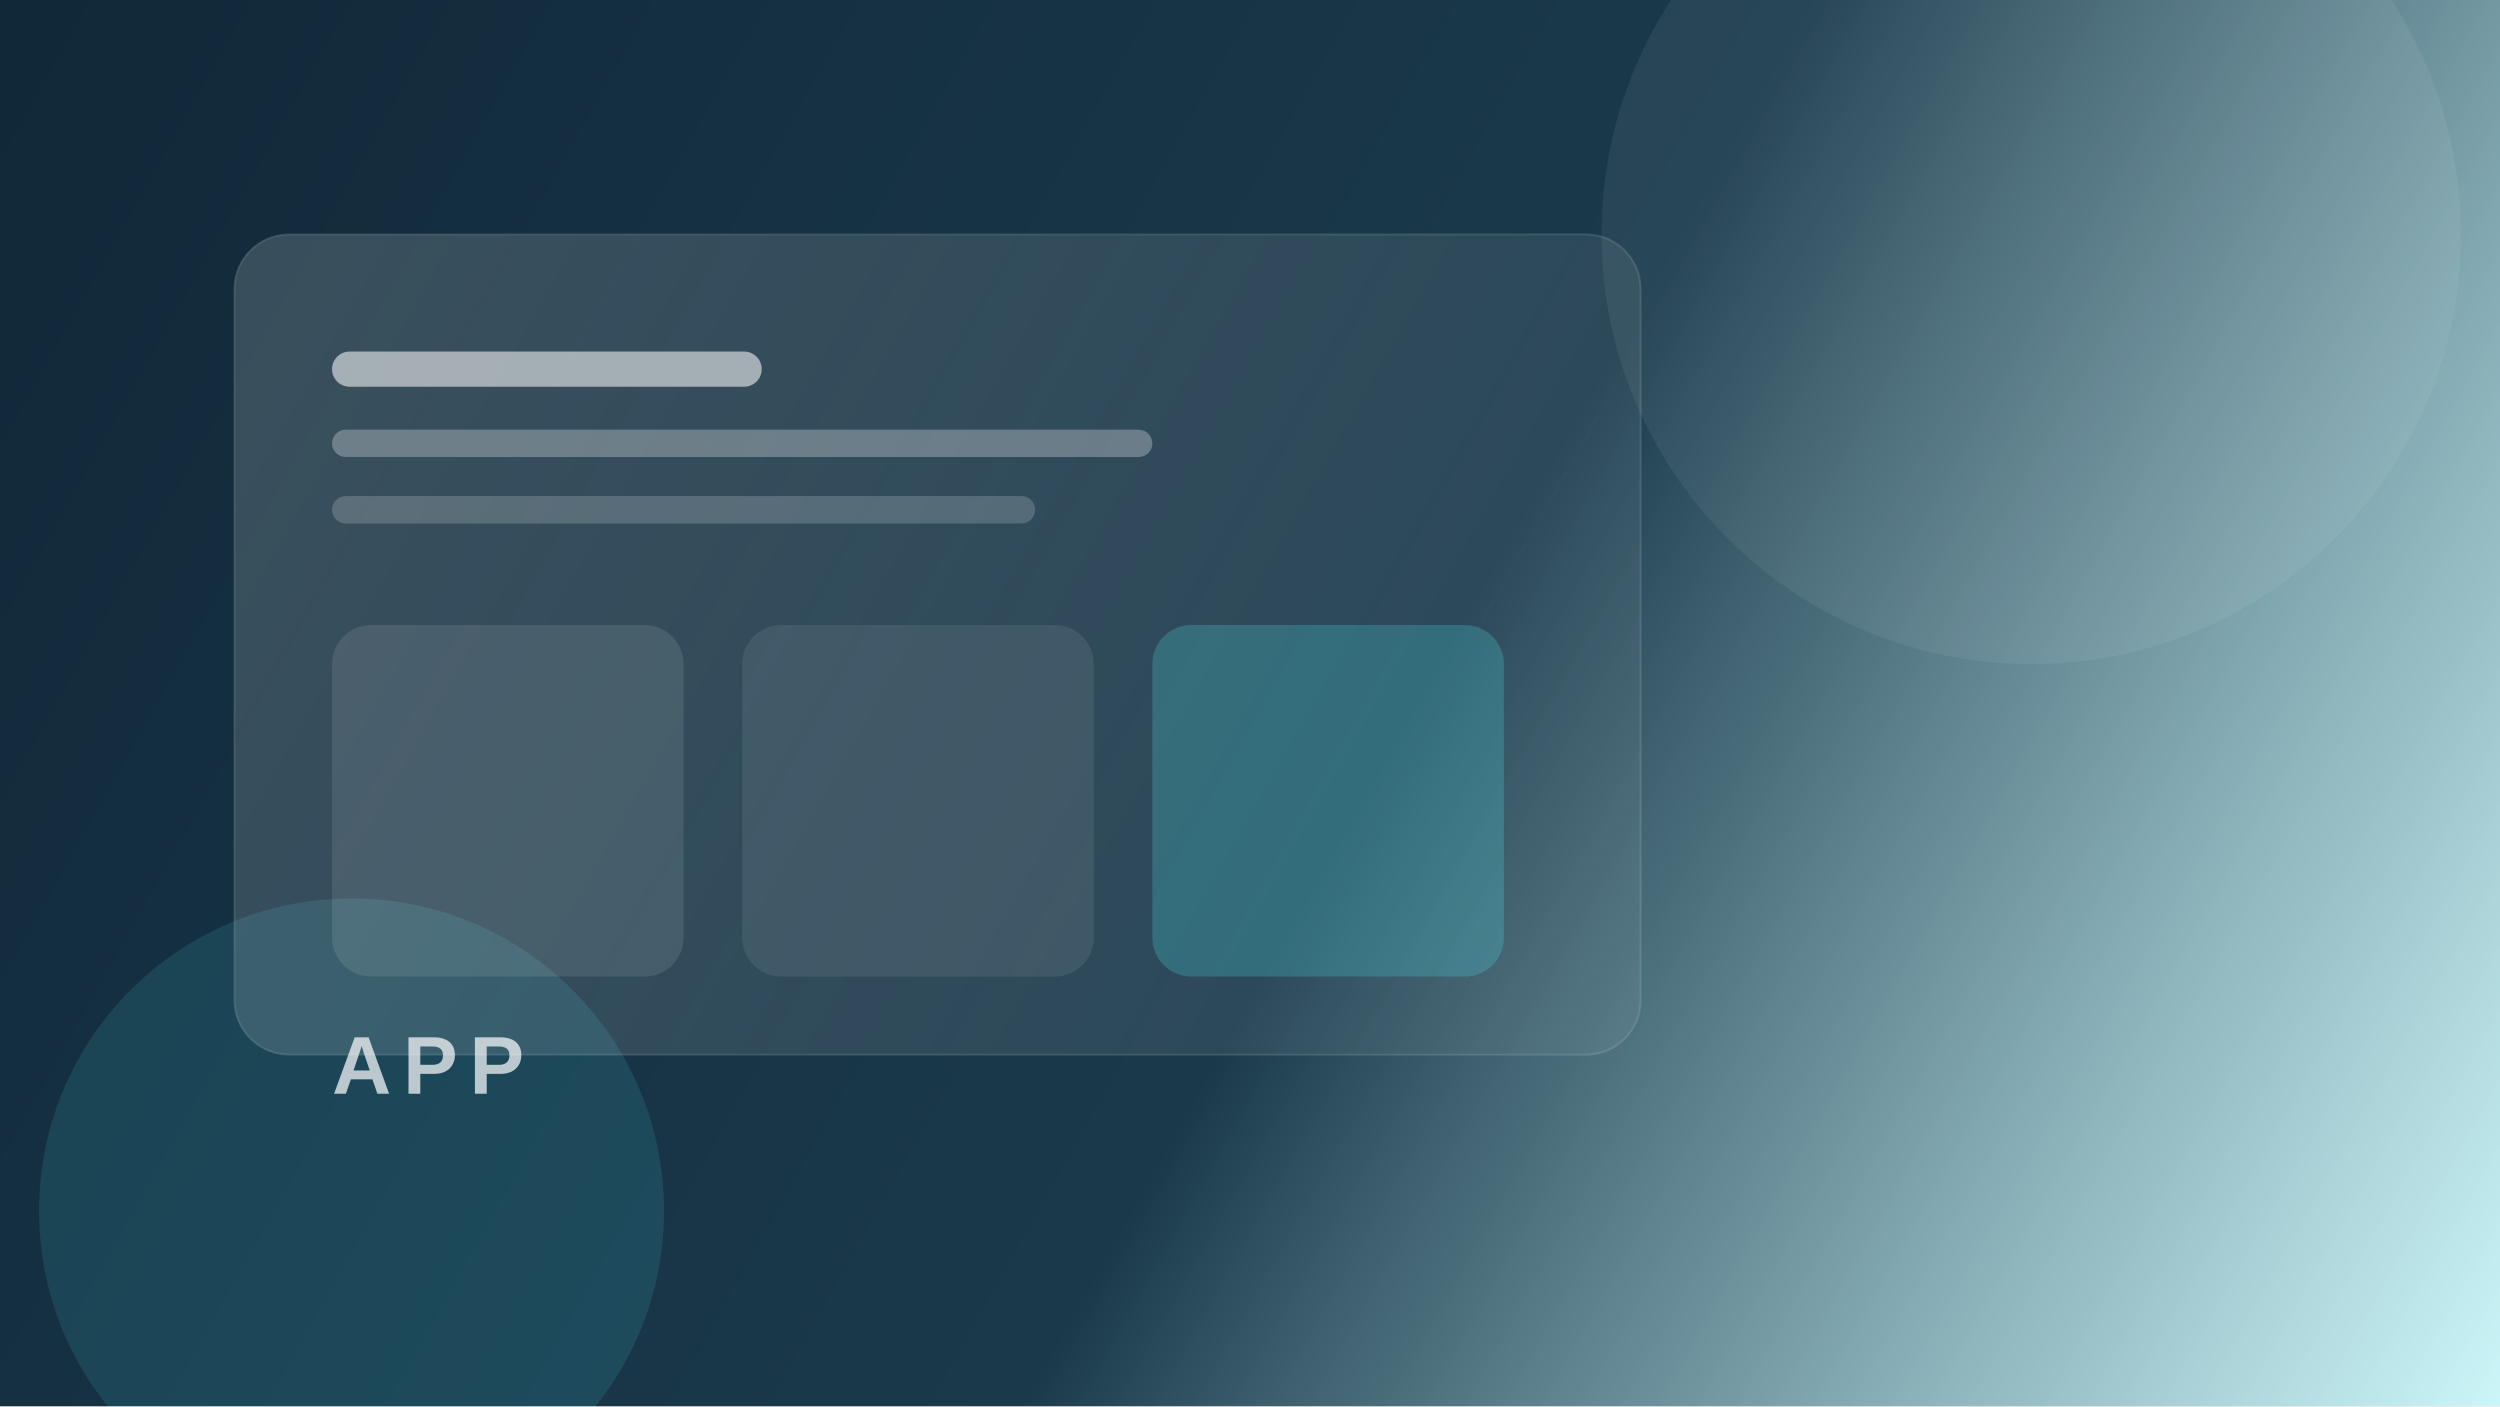
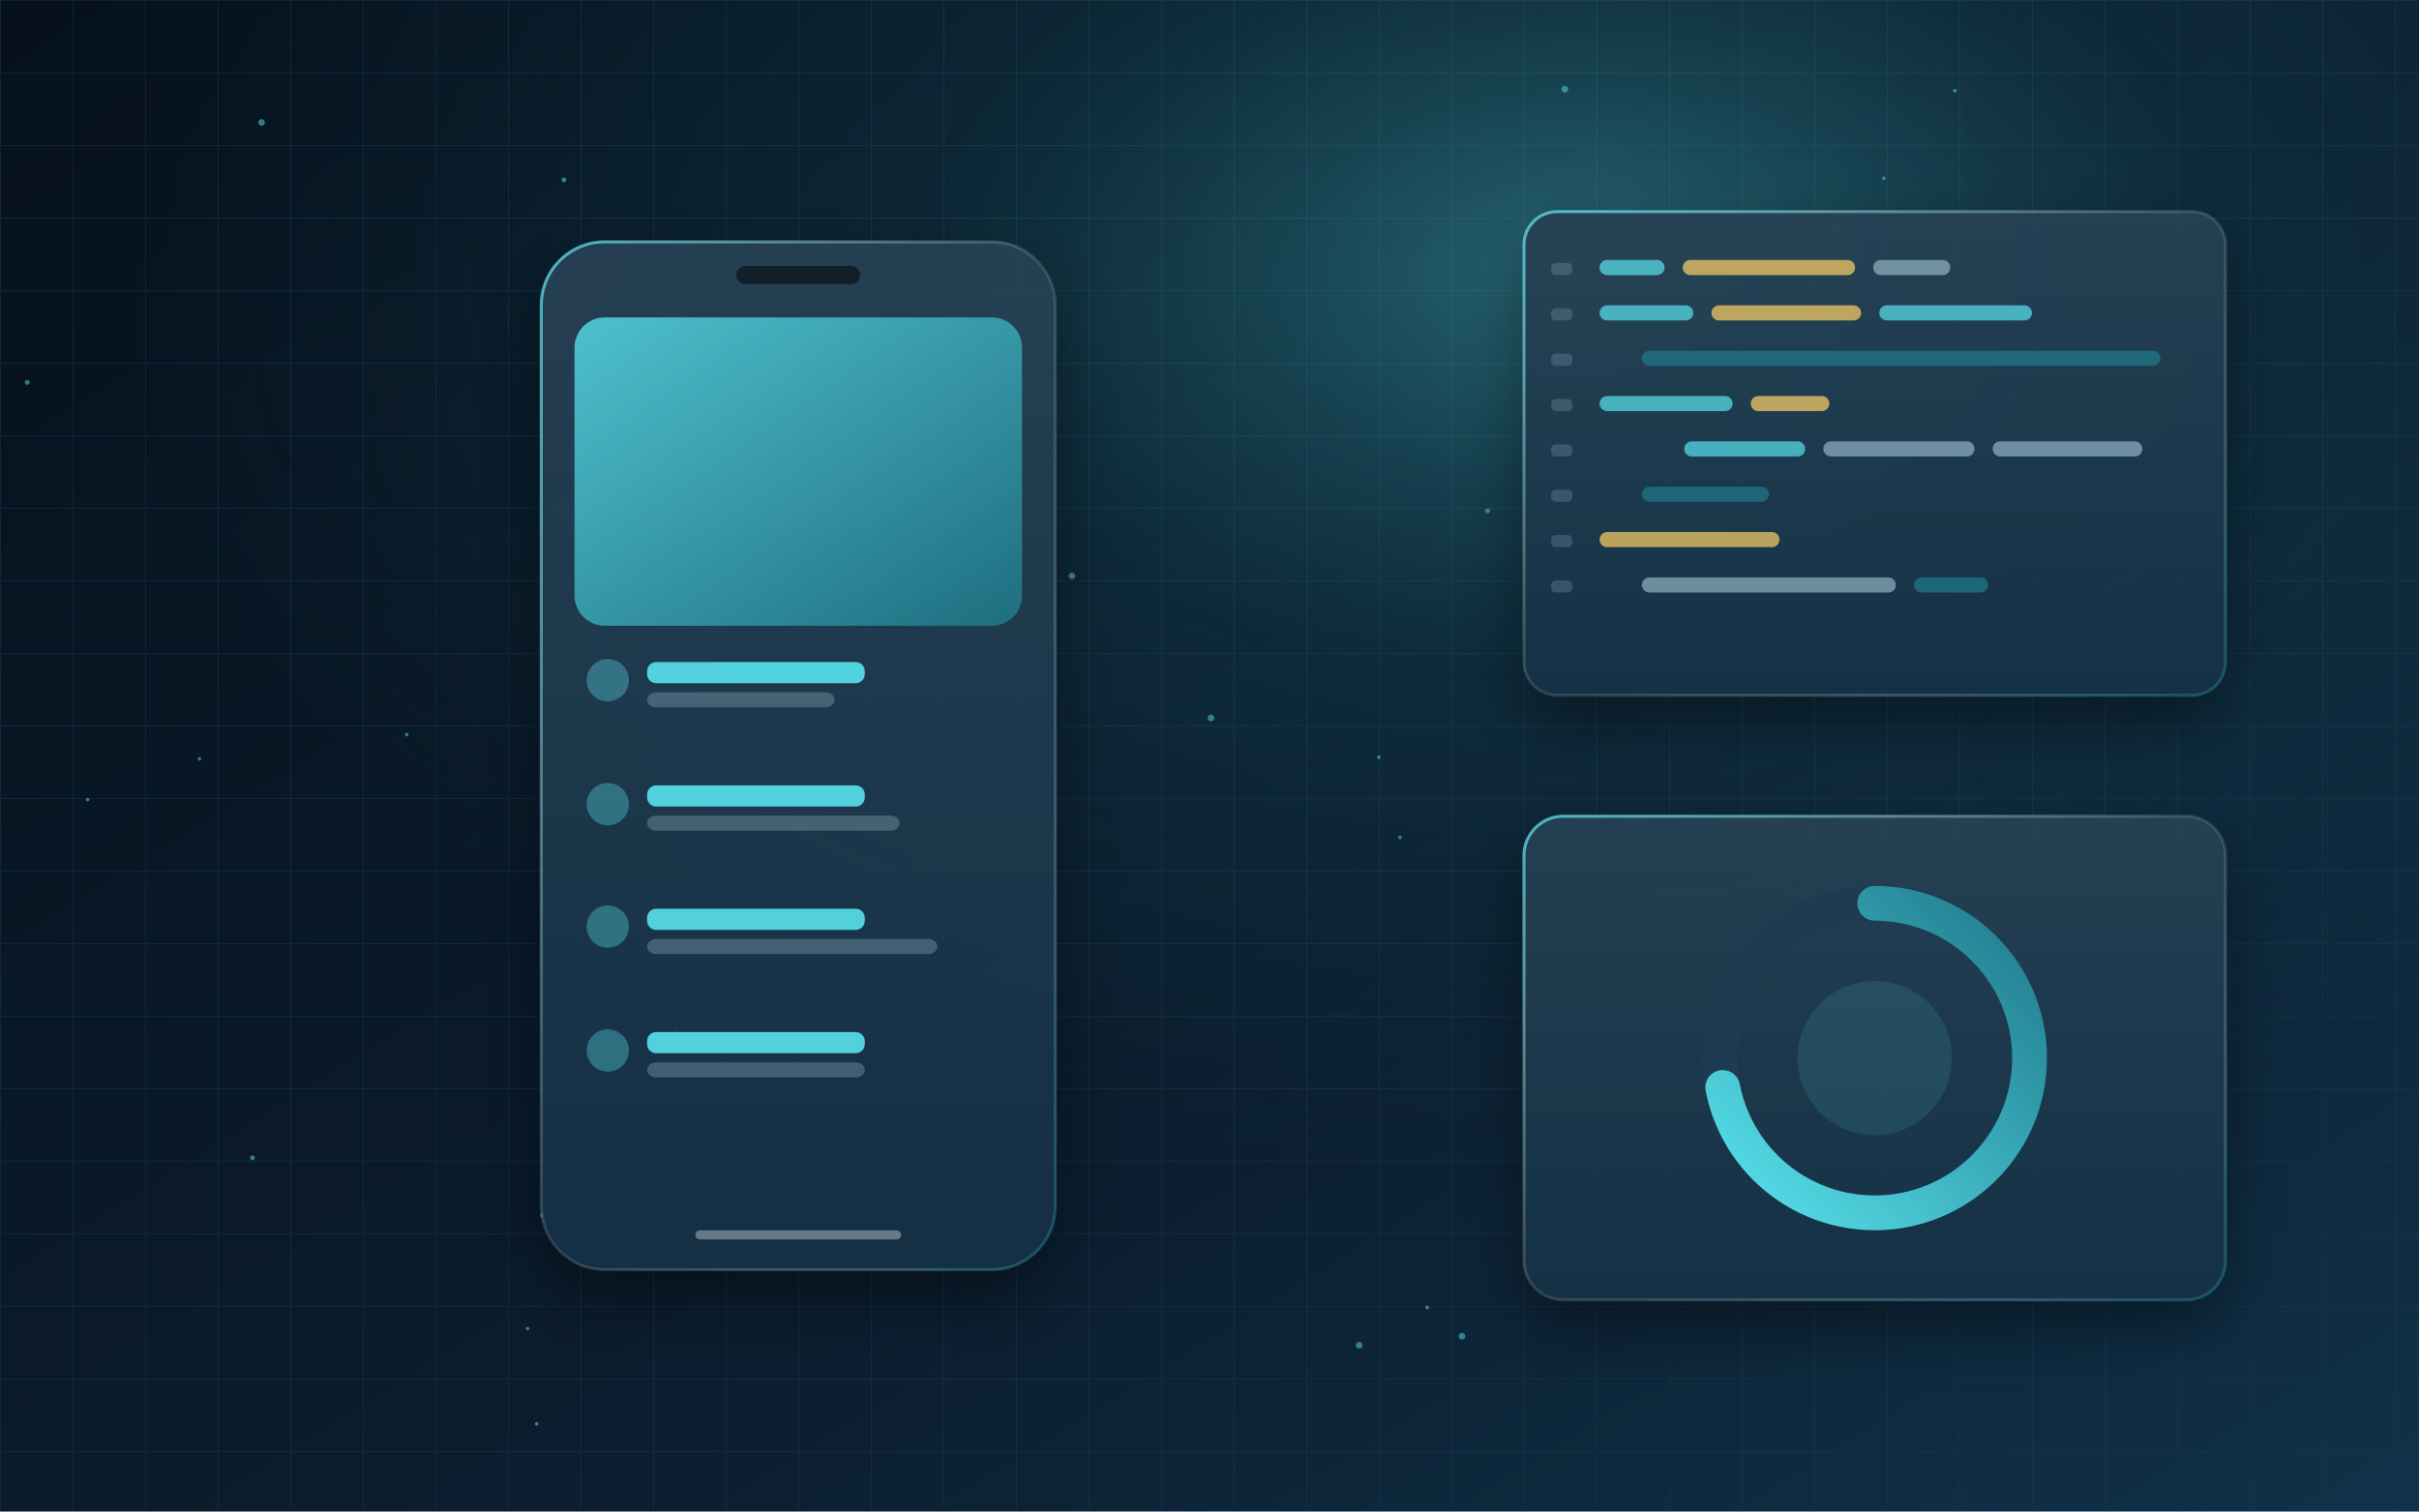
- <svg xmlns="http://www.w3.org/2000/svg" width="1280" height="720" viewBox="0 0 1280 720" fill="none">
+ <svg xmlns="http://www.w3.org/2000/svg" viewBox="0 0 1600 1000" width="1600" height="1000" role="img" aria-label="Mobile app delivery — article cover illustration">
  <defs>
-     <linearGradient id="bg" x1="0" y1="0" x2="1280" y2="720" gradientUnits="userSpaceOnUse">
-       <stop stop-color="#102838" />
-       <stop offset="0.55" stop-color="#1a3a4c" />
-       <stop offset="1" stop-color="#c5f6f9" stop-opacity="0.85" />
+     <linearGradient id="g14701bg" x1="0" y1="0" x2="1" y2="1">
+       <stop offset="0" stop-color="#06111c" />
+       <stop offset=".6" stop-color="#0b1d2e" />
+       <stop offset="1" stop-color="#10324a" />
    </linearGradient>
-     <linearGradient id="panel" x1="180" y1="140" x2="920" y2="560" gradientUnits="userSpaceOnUse">
-       <stop stop-color="#ffffff" stop-opacity="0.16" />
-       <stop offset="1" stop-color="#ffffff" stop-opacity="0.04" />
+     <radialGradient id="g14701glow" cx="0.65" cy="0.18" r=".6">
+       <stop offset="0" stop-color="#58e2ec" stop-opacity=".38" />
+       <stop offset=".45" stop-color="#1f7a8c" stop-opacity=".16" />
+       <stop offset="1" stop-color="#1f7a8c" stop-opacity="0" />
+     </radialGradient>
+     <linearGradient id="g14701acc" x1="0" y1="0" x2="1" y2="1">
+       <stop offset="0" stop-color="#58e2ec" />
+       <stop offset="1" stop-color="#1f7a8c" />
    </linearGradient>
+     <linearGradient id="g14701glass" x1="0" y1="0" x2="0" y2="1">
+       <stop offset="0" stop-color="#ffffff" stop-opacity=".10" />
+       <stop offset="1" stop-color="#ffffff" stop-opacity=".03" />
+     </linearGradient>
+     <linearGradient id="g14701edge" x1="0" y1="0" x2="1" y2="1">
+       <stop offset="0" stop-color="#58e2ec" stop-opacity=".75" />
+       <stop offset=".5" stop-color="#ffffff" stop-opacity=".12" />
+       <stop offset="1" stop-color="#1f7a8c" stop-opacity=".5" />
+     </linearGradient>
+     <pattern id="g14701grid" width="48" height="48" patternUnits="userSpaceOnUse">
+       <path d="M48 0H0V48" fill="none" stroke="#1d3b52" stroke-width="1" opacity=".55" />
+     </pattern>
+     <filter id="g14701soft" x="-30%" y="-30%" width="160%" height="160%">
+       <feGaussianBlur stdDeviation="18" />
+     </filter>
+     <filter id="g14701shadow" x="-20%" y="-20%" width="140%" height="160%">
+       <feDropShadow dx="0" dy="18" stdDeviation="22" flood-color="#000" flood-opacity=".45" />
+     </filter>
  </defs>
-   <rect width="1280" height="720" fill="url(#bg)" />
-   <circle cx="1040" cy="120" r="220" fill="#ffffff" fill-opacity="0.06" />
-   <circle cx="180" cy="620" r="160" fill="#4de8f4" fill-opacity="0.12" />
-   <rect x="120" y="120" width="720" height="420" rx="28" fill="url(#panel)" stroke="#ffffff" stroke-opacity="0.12" />
-   <rect x="170" y="180" width="220" height="18" rx="9" fill="#ffffff" fill-opacity="0.55" />
-   <rect x="170" y="220" width="420" height="14" rx="7" fill="#ffffff" fill-opacity="0.28" />
-   <rect x="170" y="254" width="360" height="14" rx="7" fill="#ffffff" fill-opacity="0.18" />
-   <rect x="170" y="320" width="180" height="180" rx="20" fill="#ffffff" fill-opacity="0.1" />
-   <rect x="380" y="320" width="180" height="180" rx="20" fill="#ffffff" fill-opacity="0.08" />
-   <rect x="590" y="320" width="180" height="180" rx="20" fill="#4de8f4" fill-opacity="0.22" />
-   <text x="170" y="560" fill="#ffffff" fill-opacity="0.7" font-family="Arial, sans-serif" font-size="42" font-weight="700" letter-spacing="6">APP</text>
+   <style>
+ @media (prefers-reduced-motion: no-preference){
+ .fl{animation:fl 7s ease-in-out infinite}.fl2{animation:fl 9s ease-in-out -3s infinite}
+ .pu{animation:pu 4s ease-in-out infinite}.da{stroke-dasharray:10 14;animation:da 6s linear infinite}
+ .sp{transform-box:fill-box;transform-origin:center;animation:sp 24s linear infinite}
+ @keyframes fl{0%,100%{transform:translateY(0)}50%{transform:translateY(-14px)}}
+ @keyframes pu{0%,100%{opacity:.35}50%{opacity:1}}
+ @keyframes da{to{stroke-dashoffset:-240}}
+ @keyframes sp{to{transform:rotate(360deg)}}}
+ </style>
+   <rect width="1600" height="1000" fill="url(#g14701bg)" />
+   <rect width="1600" height="1000" fill="url(#g14701grid)" />
+   <rect width="1600" height="1000" fill="url(#g14701glow)" />
+   <circle cx="709" cy="381" r="2.2" fill="#58e2ec" opacity=".5" />
+   <circle cx="1035" cy="59" r="2.2" fill="#58e2ec" opacity=".5" />
+   <circle cx="984" cy="338" r="1.6" fill="#58e2ec" opacity=".5" />
+   <circle cx="926" cy="554" r="1.2" fill="#58e2ec" opacity=".5" class="pu" />
+   <circle cx="1293" cy="60" r="1.2" fill="#58e2ec" opacity=".5" class="pu" />
+   <circle cx="373" cy="119" r="1.6" fill="#58e2ec" opacity=".5" />
+   <circle cx="447" cy="683" r="2.2" fill="#58e2ec" opacity=".5" />
+   <circle cx="359" cy="804" r="1.6" fill="#58e2ec" opacity=".5" />
+   <circle cx="606" cy="399" r="2.2" fill="#58e2ec" opacity=".5" />
+   <circle cx="1330" cy="260" r="1.2" fill="#58e2ec" opacity=".5" />
+   <circle cx="944" cy="865" r="1.2" fill="#58e2ec" opacity=".5" />
+   <circle cx="1246" cy="118" r="1.2" fill="#58e2ec" opacity=".5" class="pu" />
+   <circle cx="355" cy="942" r="1.2" fill="#58e2ec" opacity=".5" />
+   <circle cx="349" cy="879" r="1.2" fill="#58e2ec" opacity=".5" />
+   <circle cx="912" cy="501" r="1.2" fill="#58e2ec" opacity=".5" class="pu" />
+   <circle cx="1212" cy="152" r="1.6" fill="#58e2ec" opacity=".5" />
+   <circle cx="269" cy="486" r="1.2" fill="#58e2ec" opacity=".5" />
+   <circle cx="173" cy="81" r="2.2" fill="#58e2ec" opacity=".5" />
+   <circle cx="167" cy="766" r="1.6" fill="#58e2ec" opacity=".5" class="pu" />
+   <circle cx="18" cy="253" r="1.6" fill="#58e2ec" opacity=".5" />
+   <circle cx="801" cy="475" r="2.2" fill="#58e2ec" opacity=".5" class="pu" />
+   <circle cx="1427" cy="603" r="1.2" fill="#58e2ec" opacity=".5" class="pu" />
+   <circle cx="899" cy="890" r="2.2" fill="#58e2ec" opacity=".5" />
+   <circle cx="58" cy="529" r="1.2" fill="#58e2ec" opacity=".5" class="pu" />
+   <circle cx="132" cy="502" r="1.2" fill="#58e2ec" opacity=".5" />
+   <circle cx="967" cy="884" r="2.2" fill="#58e2ec" opacity=".5" />
+   <g class="fl2">
+     <g>
+       <rect x="358.0" y="160" width="340.0" height="680" rx="42" fill="#0f2a40" opacity=".92" filter="url(#g14701shadow)" />
+       <rect x="358.0" y="160" width="340.0" height="680" rx="42" fill="url(#g14701glass)" stroke="url(#g14701edge)" stroke-width="2" />
+     </g>
+     <rect x="487" y="176" width="82" height="12" rx="6" fill="#000" opacity=".5" />
+     <rect x="380.0" y="210" width="296.0" height="204" rx="20" fill="url(#g14701acc)" opacity=".8" />
+     <circle cx="402.0" cy="450" r="14" fill="#58e2ec" opacity=".35" />
+     <rect x="428.0" y="438.0" width="144" height="14" rx="6" fill="#58e2ec" opacity=".9" />
+     <rect x="428.0" y="458.0" width="124" height="10" rx="6" fill="#8fb3c2" opacity=".35" />
+     <circle cx="402.0" cy="532" r="14" fill="#58e2ec" opacity=".35" />
+     <rect x="428.0" y="519.6" width="144" height="14" rx="6" fill="#58e2ec" opacity=".9" />
+     <rect x="428.0" y="539.6" width="167" height="10" rx="6" fill="#8fb3c2" opacity=".35" />
+     <circle cx="402.0" cy="613" r="14" fill="#58e2ec" opacity=".35" />
+     <rect x="428.0" y="601.2" width="144" height="14" rx="6" fill="#58e2ec" opacity=".9" />
+     <rect x="428.0" y="621.2" width="192" height="10" rx="6" fill="#8fb3c2" opacity=".35" />
+     <circle cx="402.0" cy="695" r="14" fill="#58e2ec" opacity=".35" />
+     <rect x="428.0" y="682.8" width="144" height="14" rx="6" fill="#58e2ec" opacity=".9" />
+     <rect x="428.0" y="702.8" width="144" height="10" rx="6" fill="#8fb3c2" opacity=".35" />
+     <rect x="460" y="814" width="136" height="6" rx="3" fill="#fff" opacity=".35" />
+   </g>
+   <g class="fl">
+     <rect x="1008" y="140" width="464" height="320" rx="22" fill="#0f2a40" opacity=".92" filter="url(#g14701shadow)" />
+     <rect x="1008" y="140" width="464" height="320" rx="22" fill="url(#g14701glass)" stroke="url(#g14701edge)" stroke-width="2" />
+   </g>
+   <g class="fl">
+     <rect x="1026" y="174" width="14" height="8" rx="3" fill="#8fb3c2" opacity=".25" />
+     <rect x="1058" y="172" width="43" height="10" rx="5" fill="#58e2ec" opacity=".7" />
+     <rect x="1113" y="172" width="114" height="10" rx="5" fill="#ffd166" opacity=".7" />
+     <rect x="1239" y="172" width="51" height="10" rx="5" fill="#8fb3c2" opacity=".7" />
+     <rect x="1026" y="204" width="14" height="8" rx="3" fill="#8fb3c2" opacity=".25" />
+     <rect x="1058" y="202" width="62" height="10" rx="5" fill="#58e2ec" opacity=".7" />
+     <rect x="1132" y="202" width="99" height="10" rx="5" fill="#ffd166" opacity=".7" />
+     <rect x="1243" y="202" width="101" height="10" rx="5" fill="#58e2ec" opacity=".7" />
+     <rect x="1026" y="234" width="14" height="8" rx="3" fill="#8fb3c2" opacity=".25" />
+     <rect x="1086" y="232" width="343" height="10" rx="5" fill="#1f7a8c" opacity=".7" />
+     <rect x="1026" y="264" width="14" height="8" rx="3" fill="#8fb3c2" opacity=".25" />
+     <rect x="1058" y="262" width="88" height="10" rx="5" fill="#58e2ec" opacity=".7" />
+     <rect x="1158" y="262" width="52" height="10" rx="5" fill="#ffd166" opacity=".7" />
+     <rect x="1026" y="294" width="14" height="8" rx="3" fill="#8fb3c2" opacity=".25" />
+     <rect x="1114" y="292" width="80" height="10" rx="5" fill="#58e2ec" opacity=".7" />
+     <rect x="1206" y="292" width="100" height="10" rx="5" fill="#8fb3c2" opacity=".7" />
+     <rect x="1318" y="292" width="99" height="10" rx="5" fill="#8fb3c2" opacity=".7" />
+     <rect x="1026" y="324" width="14" height="8" rx="3" fill="#8fb3c2" opacity=".25" />
+     <rect x="1086" y="322" width="84" height="10" rx="5" fill="#1f7a8c" opacity=".7" />
+     <rect x="1026" y="354" width="14" height="8" rx="3" fill="#8fb3c2" opacity=".25" />
+     <rect x="1058" y="352" width="119" height="10" rx="5" fill="#ffd166" opacity=".7" />
+     <rect x="1026" y="384" width="14" height="8" rx="3" fill="#8fb3c2" opacity=".25" />
+     <rect x="1086" y="382" width="168" height="10" rx="5" fill="#8fb3c2" opacity=".7" />
+     <rect x="1266" y="382" width="49" height="10" rx="5" fill="#1f7a8c" opacity=".7" />
+   </g>
+   <g class="fl2">
+     <rect x="1008" y="540" width="464" height="320" rx="26" fill="#0f2a40" opacity=".92" filter="url(#g14701shadow)" />
+     <rect x="1008" y="540" width="464" height="320" rx="26" fill="url(#g14701glass)" stroke="url(#g14701edge)" stroke-width="2" />
+   </g>
+   <g class="fl2">
+     <circle cx="1240.0" cy="700.0" r="102.4" fill="none" stroke="#1d3b52" stroke-width="23" />
+     <circle cx="1240.0" cy="700.0" r="102.4" fill="none" stroke="url(#g14701acc)" stroke-width="23" stroke-linecap="round" stroke-dasharray="463 643" transform="rotate(-90 1240.0 700.0)" />
+     <circle cx="1240.0" cy="700.0" r="51" fill="#58e2ec" opacity=".12" />
+   </g>
</svg>
